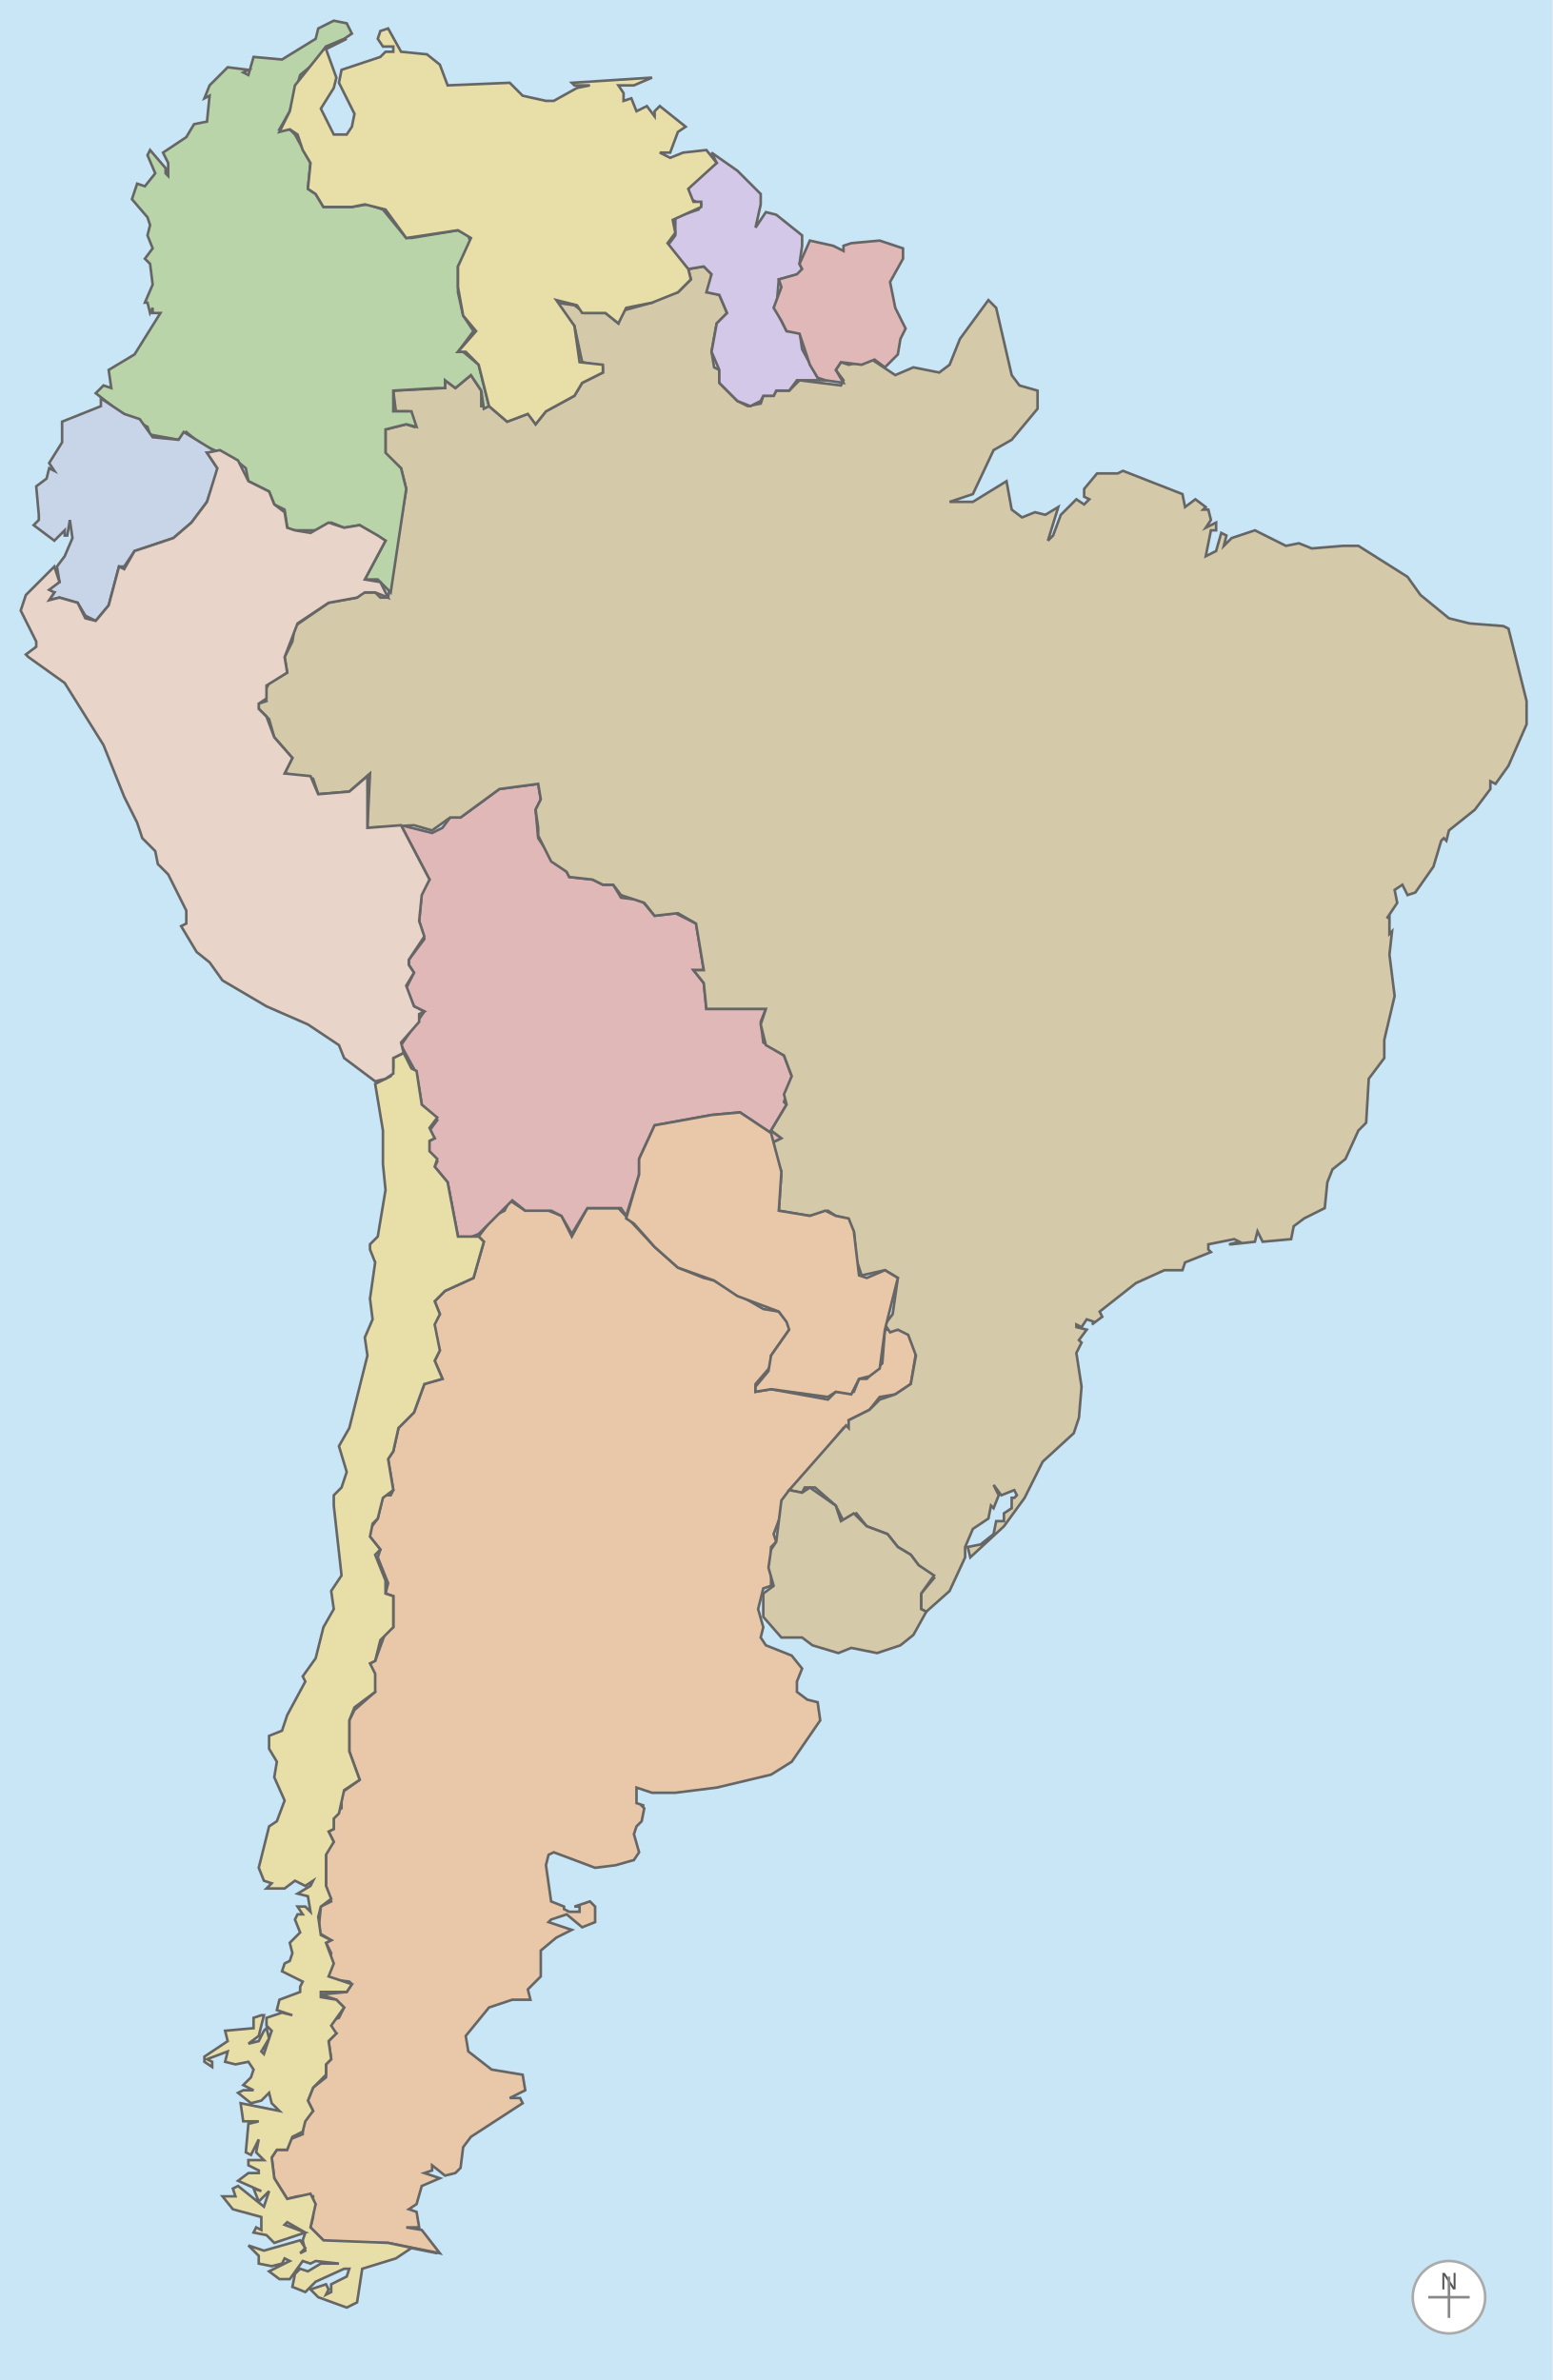
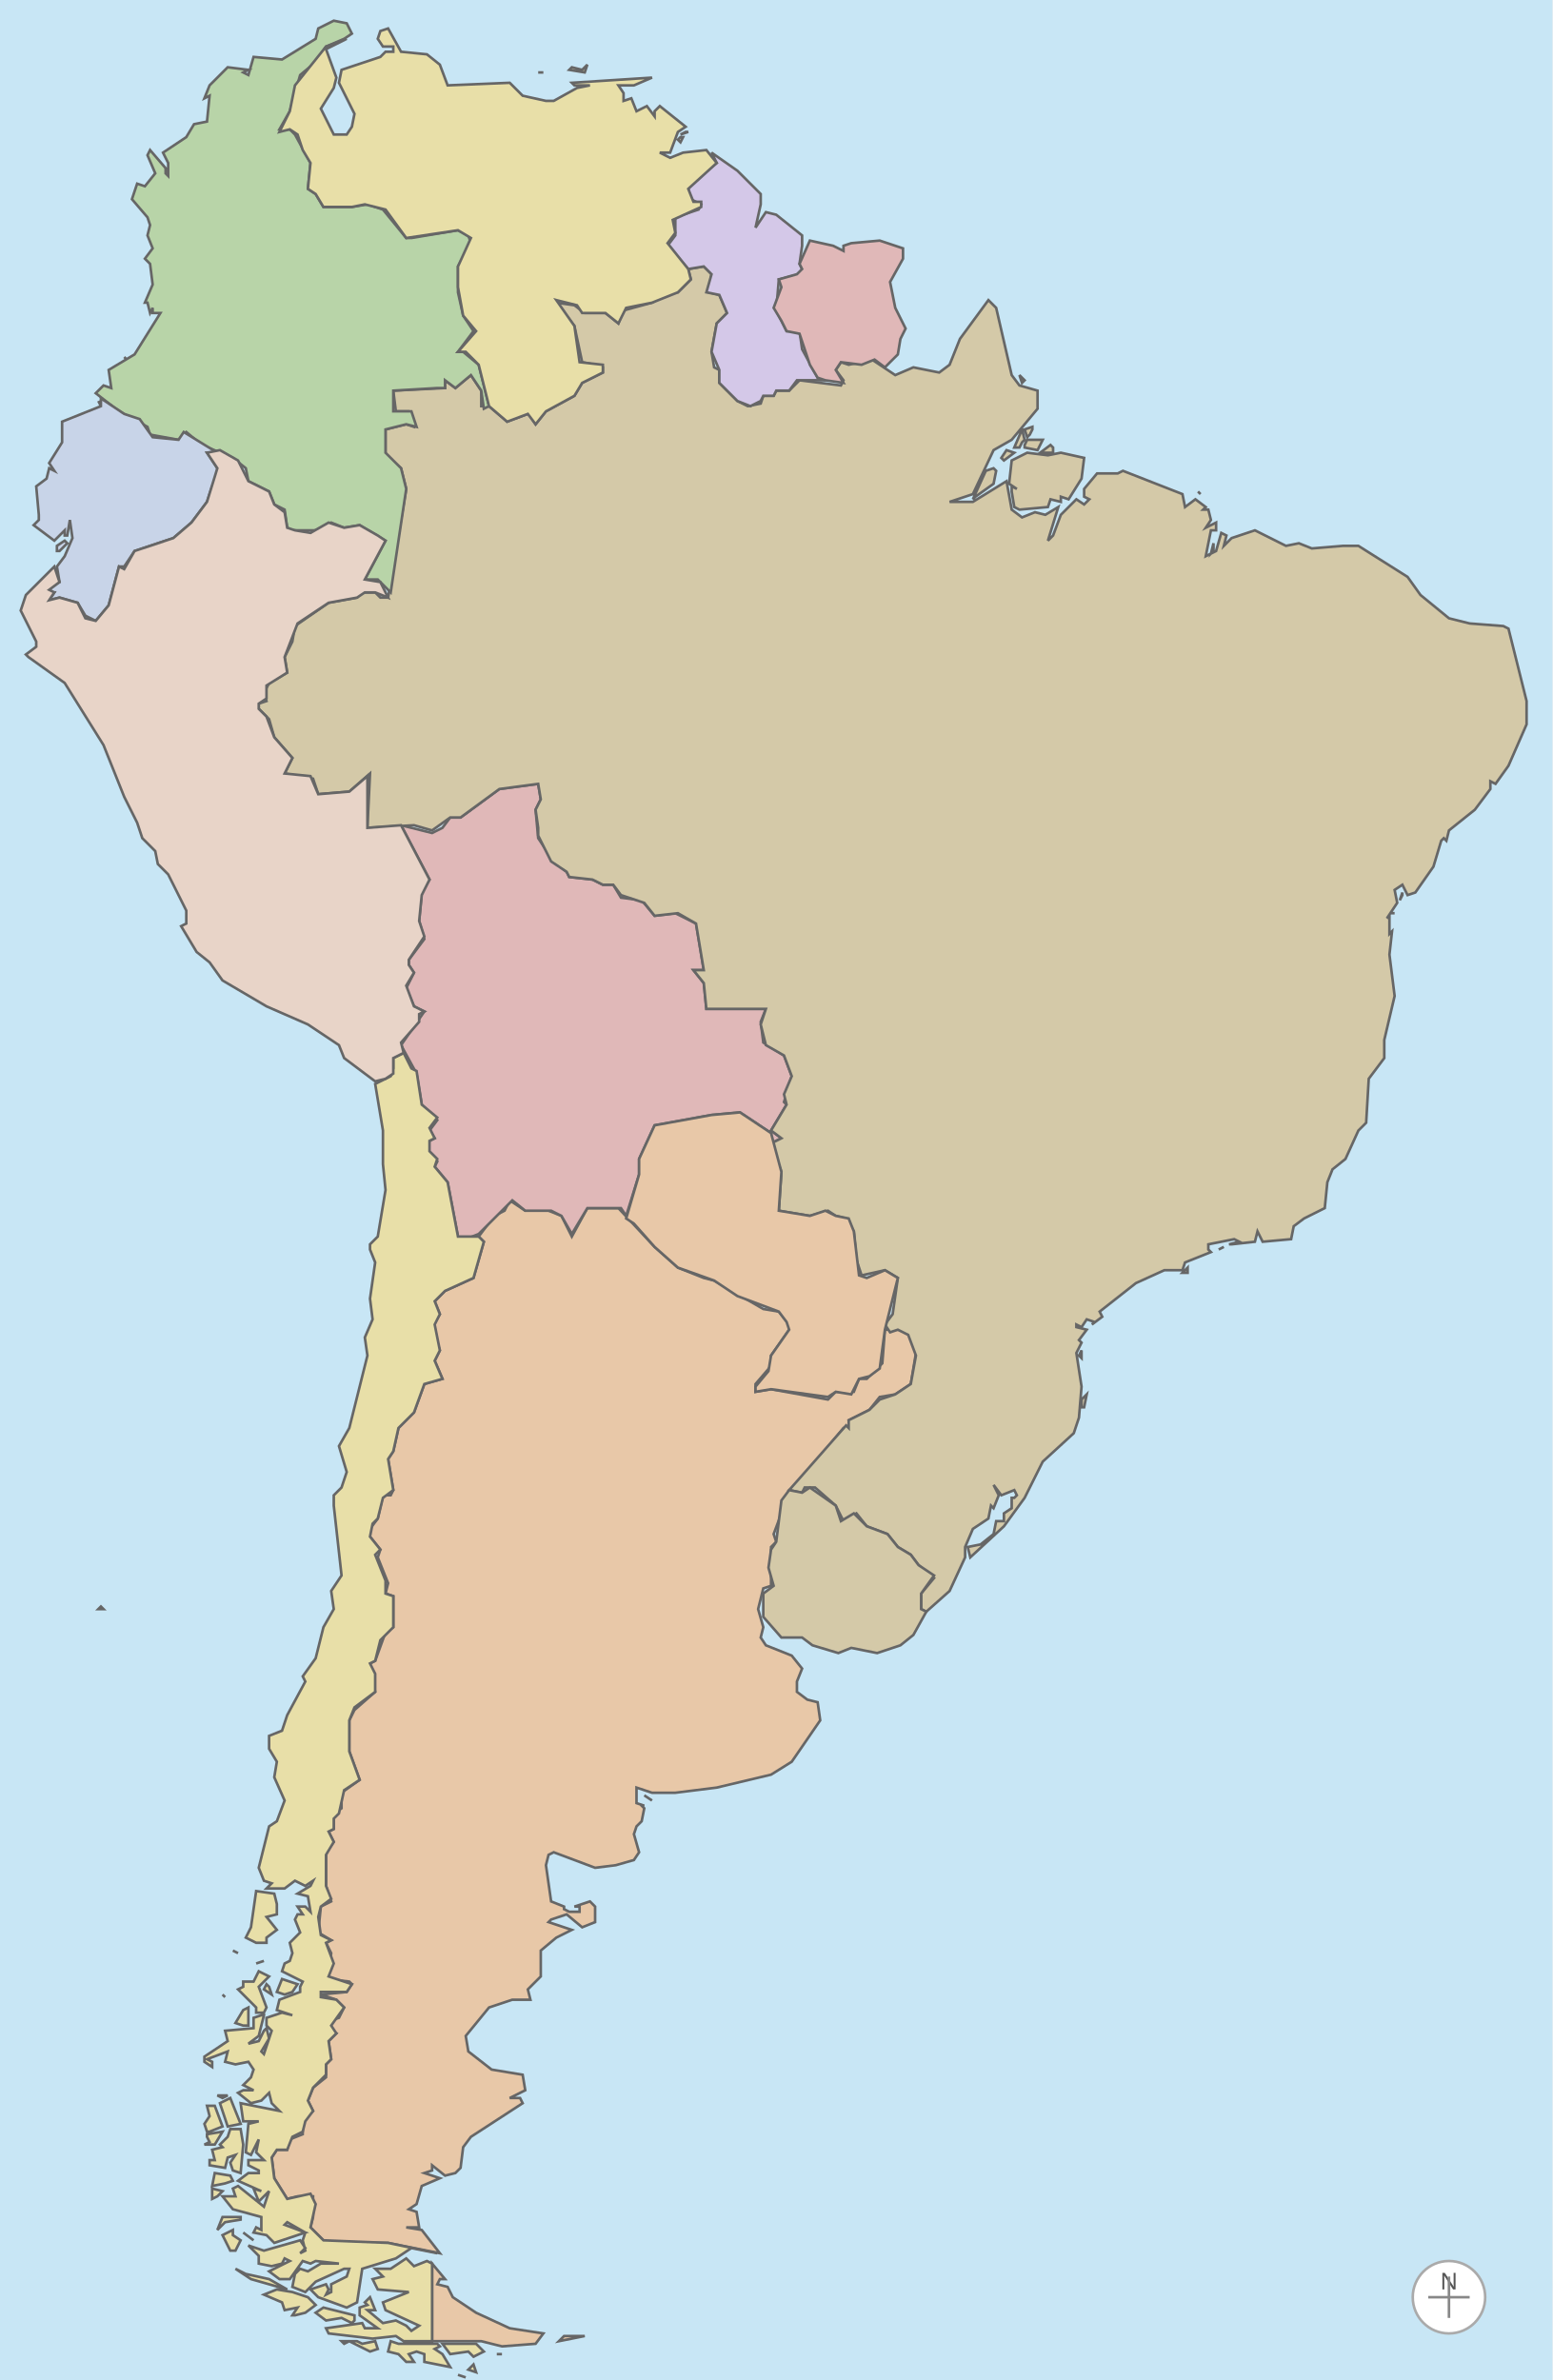
<svg xmlns="http://www.w3.org/2000/svg" viewBox="0 0 600 920">
  <rect width="600" height="920" fill="#c8e6f5" />
-   <path id="argentina" d="M 272,494 L 276,495 L 295,506 L 301,507 L 305,512 L 305,514 L 298,524 L 298,528 L 292,535 L 292,538 L 298,537 L 320,541 L 323,538 L 330,538 L 332,533 L 335,533 L 341,527 L 342,514 L 348,514 L 351,515 L 354,523 L 352,535 L 346,539 L 340,540 L 336,545 L 328,549 L 329,552 L 326,552 L 302,581 L 302,585 L 299,593 L 300,596 L 298,598 L 298,613 L 295,614 L 293,622 L 295,629 L 294,633 L 296,636 L 306,640 L 310,645 L 308,650 L 308,654 L 312,657 L 316,658 L 317,665 L 306,681 L 298,686 L 277,691 L 261,693 L 252,693 L 246,691 L 246,697 L 249,698 L 248,698 L 249,699 L 248,704 L 246,706 L 245,709 L 247,716 L 245,719 L 238,721 L 230,722 L 214,716 L 212,717 L 211,721 L 213,735 L 218,737 L 218,738 L 220,739 L 224,739 L 224,737 L 222,737 L 228,735 L 230,737 L 230,743 L 225,745 L 219,740 L 213,742 L 212,743 L 221,746 L 215,749 L 209,754 L 209,764 L 204,769 L 205,773 L 198,773 L 189,776 L 180,787 L 181,793 L 190,800 L 202,802 L 203,808 L 197,811 L 201,811 L 202,813 L 182,826 L 179,830 L 178,838 L 176,840 L 172,841 L 167,837 L 167,839 L 164,840 L 170,842 L 163,845 L 161,852 L 158,854 L 161,855 L 162,861 L 157,861 L 163,862 L 170,871 L 150,867 L 126,867 L 120,861 L 121,857 L 121,849 L 115,849 L 111,850 L 106,842 L 105,834 L 107,831 L 111,831 L 112,827 L 117,825 L 117,820 L 121,816 L 119,812 L 121,807 L 126,803 L 126,798 L 128,796 L 127,789 L 130,786 L 128,785 L 128,781 L 131,780 L 133,776 L 130,773 L 124,771 L 134,770 L 136,767 L 135,766 L 127,765 L 128,755 L 126,751 L 128,750 L 123,747 L 124,737 L 128,735 L 126,729 L 126,716 L 129,712 L 127,708 L 129,707 L 129,701 L 132,699 L 132,693 L 139,688 L 135,677 L 135,665 L 137,661 L 145,654 L 143,643 L 145,642 L 149,631 L 152,629 L 152,617 L 149,616 L 150,612 L 146,602 L 147,599 L 143,594 L 143,591 L 146,587 L 148,578 L 151,578 L 152,576 L 150,564 L 152,561 L 154,552 L 160,546 L 164,535 L 171,533 L 168,526 L 170,522 L 167,513 L 170,508 L 168,503 L 172,499 L 183,494 L 187,480 L 185,478 L 191,470 L 195,468 L 197,464 L 203,468 L 212,468 L 217,470 L 221,478 L 227,467 L 239,467 L 253,482 L 262,490 L 272,494 Z" fill="#e8c8a8" stroke="#666" stroke-width="1" />
+   <path id="argentina" d="M 218,903 L 226,903 L 216,905 L 218,903 Z M 167,905 L 167,875 L 172,881 L 170,881 L 169,883 L 173,884 L 175,888 L 184,894 L 197,900 L 210,902 L 207,906 L 194,907 L 186,905 L 167,905 Z M 252,696 L 249,694 L 252,696 Z M 272,494 L 276,495 L 295,506 L 301,507 L 305,512 L 305,514 L 298,524 L 298,528 L 292,535 L 292,538 L 298,537 L 320,541 L 323,538 L 330,538 L 332,533 L 335,533 L 341,527 L 342,514 L 348,514 L 351,515 L 354,523 L 352,535 L 346,539 L 340,540 L 336,545 L 328,549 L 329,552 L 326,552 L 302,581 L 302,585 L 299,593 L 300,596 L 298,598 L 298,613 L 295,614 L 293,622 L 295,629 L 294,633 L 296,636 L 306,640 L 310,645 L 308,650 L 308,654 L 312,657 L 316,658 L 317,665 L 306,681 L 298,686 L 277,691 L 261,693 L 252,693 L 246,691 L 246,697 L 249,698 L 248,698 L 249,699 L 248,704 L 246,706 L 245,709 L 247,716 L 245,719 L 238,721 L 230,722 L 214,716 L 212,717 L 211,721 L 213,735 L 218,737 L 218,738 L 220,739 L 224,739 L 224,737 L 222,737 L 228,735 L 230,737 L 230,743 L 225,745 L 219,740 L 213,742 L 212,743 L 221,746 L 215,749 L 209,754 L 209,764 L 204,769 L 205,773 L 198,773 L 189,776 L 180,787 L 181,793 L 190,800 L 202,802 L 203,808 L 197,811 L 201,811 L 202,813 L 182,826 L 179,830 L 178,838 L 176,840 L 172,841 L 167,837 L 167,839 L 164,840 L 170,842 L 163,845 L 161,852 L 158,854 L 161,855 L 162,861 L 157,861 L 163,862 L 170,871 L 150,867 L 126,867 L 120,861 L 121,857 L 121,849 L 115,849 L 111,850 L 106,842 L 105,834 L 107,831 L 111,831 L 112,827 L 117,825 L 117,820 L 121,816 L 119,812 L 121,807 L 126,803 L 126,798 L 128,796 L 127,789 L 130,786 L 128,785 L 128,781 L 131,780 L 133,776 L 130,773 L 124,771 L 134,770 L 136,767 L 135,766 L 127,765 L 128,755 L 126,751 L 128,750 L 123,747 L 124,737 L 128,735 L 126,729 L 126,716 L 129,712 L 127,708 L 129,707 L 129,701 L 132,699 L 132,693 L 139,688 L 135,677 L 135,665 L 137,661 L 145,654 L 143,643 L 145,642 L 149,631 L 152,629 L 152,617 L 149,616 L 150,612 L 146,602 L 147,599 L 143,594 L 143,591 L 146,587 L 148,578 L 151,578 L 152,576 L 150,564 L 152,561 L 154,552 L 160,546 L 164,535 L 171,533 L 168,526 L 170,522 L 167,513 L 170,508 L 168,503 L 172,499 L 183,494 L 187,480 L 185,478 L 191,470 L 195,468 L 197,464 L 203,468 L 212,468 L 217,470 L 221,478 L 227,467 L 239,467 L 253,482 L 262,490 L 272,494 Z" fill="#e8c8a8" stroke="#666" stroke-width="1" />
  <path id="bolivia" d="M 242,470 L 240,467 L 227,467 L 221,477 L 217,470 L 213,468 L 203,468 L 198,464 L 185,477 L 180,479 L 177,478 L 173,457 L 168,451 L 169,449 L 165,446 L 166,441 L 168,440 L 166,437 L 169,433 L 163,427 L 161,415 L 155,404 L 164,391 L 160,389 L 157,382 L 160,376 L 158,373 L 158,371 L 164,363 L 162,356 L 163,345 L 166,340 L 155,319 L 167,322 L 171,320 L 174,316 L 178,316 L 193,305 L 208,303 L 209,309 L 207,313 L 208,324 L 214,333 L 219,337 L 220,339 L 229,340 L 233,342 L 237,342 L 240,347 L 248,348 L 253,354 L 261,353 L 269,357 L 272,375 L 268,375 L 272,380 L 273,390 L 296,390 L 294,395 L 295,403 L 303,408 L 306,416 L 303,426 L 304,427 L 298,437 L 302,440 L 298,442 L 298,438 L 286,430 L 275,431 L 253,435 L 247,448 L 247,454 L 242,470 Z" fill="#e0b8b8" stroke="#666" stroke-width="1" />
-   <path id="brazil" d="M 305,576 L 327,551 L 328,552 L 328,549 L 336,545 L 340,541 L 346,539 L 352,535 L 354,524 L 351,516 L 347,514 L 344,515 L 342,512 L 345,508 L 347,494 L 342,491 L 333,493 L 331,487 L 330,476 L 327,471 L 323,470 L 320,468 L 313,470 L 301,468 L 302,453 L 298,442 L 302,440 L 298,437 L 304,427 L 303,423 L 306,416 L 303,408 L 296,404 L 294,396 L 296,390 L 273,390 L 272,380 L 268,375 L 272,375 L 269,357 L 262,353 L 253,354 L 249,349 L 240,346 L 237,342 L 233,342 L 229,340 L 220,339 L 219,337 L 213,333 L 208,323 L 208,320 L 207,313 L 209,309 L 208,303 L 193,305 L 178,316 L 174,316 L 167,321 L 160,319 L 142,320 L 143,299 L 135,306 L 123,307 L 121,301 L 110,299 L 113,293 L 106,285 L 104,278 L 100,274 L 100,272 L 103,271 L 102,268 L 104,264 L 111,260 L 110,254 L 113,248 L 114,242 L 127,233 L 138,231 L 140,229 L 145,229 L 147,231 L 150,231 L 157,189 L 155,181 L 149,176 L 149,166 L 157,164 L 160,165 L 160,163 L 158,159 L 153,159 L 152,151 L 172,150 L 172,147 L 176,150 L 182,145 L 186,151 L 186,157 L 189,157 L 196,163 L 204,160 L 205,161 L 207,164 L 211,159 L 222,153 L 225,148 L 233,144 L 233,142 L 230,141 L 225,140 L 222,126 L 215,117 L 222,118 L 226,121 L 234,121 L 239,125 L 241,120 L 252,117 L 259,113 L 262,113 L 267,108 L 266,104 L 272,103 L 275,106 L 274,113 L 278,114 L 281,121 L 277,125 L 275,136 L 276,142 L 278,143 L 278,148 L 285,155 L 289,157 L 294,156 L 295,153 L 299,153 L 300,151 L 305,151 L 309,147 L 325,149 L 326,147 L 323,143 L 325,140 L 328,141 L 337,139 L 346,145 L 353,142 L 363,144 L 367,141 L 371,131 L 382,116 L 385,119 L 391,145 L 394,149 L 401,151 L 401,158 L 391,170 L 384,174 L 376,191 L 367,194 L 376,194 L 389,186 L 391,197 L 395,200 L 400,198 L 404,199 L 409,196 L 405,209 L 407,207 L 410,199 L 416,193 L 419,195 L 421,193 L 419,192 L 419,189 L 424,183 L 432,183 L 434,182 L 457,191 L 458,196 L 462,193 L 466,196 L 465,197 L 467,197 L 468,201 L 466,204 L 470,202 L 470,205 L 468,205 L 466,215 L 470,213 L 472,206 L 474,207 L 473,211 L 476,208 L 485,205 L 497,211 L 502,210 L 507,212 L 519,211 L 525,211 L 544,223 L 549,230 L 560,239 L 568,241 L 581,242 L 583,243 L 590,271 L 590,280 L 583,296 L 578,303 L 576,302 L 576,305 L 570,313 L 560,321 L 559,325 L 558,324 L 557,325 L 554,335 L 547,345 L 544,346 L 542,342 L 539,344 L 540,349 L 536,355 L 537,354 L 537,361 L 538,360 L 537,369 L 539,385 L 535,402 L 535,409 L 529,417 L 528,434 L 525,437 L 520,448 L 515,452 L 513,457 L 512,467 L 504,471 L 500,474 L 499,479 L 488,480 L 486,476 L 485,480 L 476,481 L 475,481 L 479,480 L 477,479 L 467,481 L 467,483 L 468,484 L 458,488 L 457,491 L 450,491 L 439,496 L 425,507 L 426,509 L 422,512 L 423,511 L 420,510 L 418,513 L 416,512 L 416,513 L 420,514 L 417,518 L 418,519 L 416,523 L 418,536 L 417,548 L 415,554 L 403,565 L 396,579 L 388,590 L 375,602 L 374,598 L 379,597 L 384,593 L 385,588 L 388,588 L 388,585 L 391,583 L 391,579 L 392,579 L 393,578 L 392,576 L 387,578 L 384,574 L 386,578 L 384,583 L 383,582 L 382,587 L 376,591 L 373,598 L 373,602 L 367,615 L 358,623 L 356,622 L 356,616 L 361,610 L 355,605 L 352,601 L 347,598 L 343,593 L 335,590 L 331,585 L 326,588 L 323,582 L 315,575 L 311,575 L 310,577 L 305,576 Z" fill="#d4c9a8" stroke="#666" stroke-width="1" />
-   <path id="chile" d="M 185,478 L 187,480 L 183,494 L 172,499 L 168,503 L 170,508 L 168,512 L 170,522 L 168,526 L 171,533 L 164,535 L 160,546 L 154,552 L 152,561 L 150,564 L 152,576 L 148,579 L 146,587 L 144,589 L 143,594 L 147,599 L 145,601 L 149,611 L 149,616 L 152,617 L 152,629 L 147,634 L 145,642 L 143,643 L 145,647 L 145,654 L 137,660 L 135,665 L 135,677 L 139,688 L 133,692 L 131,701 L 129,703 L 129,707 L 127,708 L 129,712 L 126,717 L 126,729 L 128,734 L 124,737 L 123,741 L 124,748 L 128,750 L 126,751 L 129,759 L 127,764 L 136,767 L 134,770 L 124,770 L 124,772 L 130,773 L 133,776 L 128,783 L 130,786 L 127,789 L 128,796 L 126,798 L 126,802 L 121,807 L 119,812 L 121,816 L 118,820 L 117,824 L 113,826 L 111,831 L 107,831 L 105,834 L 106,842 L 111,850 L 120,848 L 122,852 L 120,861 L 125,866 L 150,867 L 169,871 L 159,869 L 153,873 L 140,877 L 138,890 L 134,892 L 123,888 L 120,885 L 126,883 L 127,885 L 126,887 L 128,886 L 128,883 L 134,880 L 135,877 L 133,877 L 122,882 L 118,886 L 113,884 L 114,879 L 116,877 L 119,878 L 124,875 L 131,875 L 122,874 L 120,875 L 117,874 L 112,881 L 108,881 L 104,878 L 112,874 L 110,873 L 109,875 L 105,876 L 100,875 L 100,872 L 96,868 L 102,870 L 116,866 L 118,869 L 116,871 L 118,870 L 117,866 L 118,863 L 111,859 L 110,860 L 118,863 L 106,867 L 103,864 L 98,863 L 99,861 L 101,862 L 101,857 L 90,854 L 86,849 L 91,849 L 90,846 L 92,845 L 102,853 L 104,847 L 100,851 L 98,846 L 101,847 L 92,843 L 96,840 L 100,840 L 100,839 L 96,837 L 96,835 L 102,835 L 99,832 L 100,827 L 97,833 L 95,832 L 96,821 L 100,820 L 94,820 L 93,813 L 108,816 L 105,813 L 104,809 L 101,812 L 97,813 L 92,809 L 94,808 L 98,808 L 94,806 L 97,803 L 98,800 L 96,797 L 91,798 L 87,797 L 88,793 L 80,796 L 82,797 L 82,799 L 79,797 L 79,795 L 88,789 L 87,785 L 98,784 L 98,780 L 101,779 L 102,779 L 100,787 L 96,790 L 100,789 L 102,785 L 103,784 L 104,788 L 101,793 L 102,794 L 105,785 L 103,783 L 103,780 L 109,778 L 113,779 L 107,777 L 108,773 L 116,770 L 116,768 L 117,766 L 109,762 L 110,759 L 112,758 L 113,755 L 112,751 L 116,747 L 114,742 L 115,740 L 117,740 L 115,737 L 118,737 L 120,739 L 119,733 L 115,732 L 120,729 L 121,727 L 118,729 L 114,727 L 110,730 L 105,730 L 103,730 L 105,728 L 102,727 L 100,722 L 104,706 L 107,704 L 110,696 L 106,687 L 107,681 L 104,676 L 104,671 L 109,669 L 111,663 L 118,650 L 117,648 L 122,641 L 125,629 L 129,622 L 128,615 L 132,609 L 129,582 L 129,578 L 132,575 L 134,569 L 131,559 L 135,552 L 142,524 L 141,517 L 144,510 L 143,502 L 145,488 L 143,483 L 143,481 L 146,478 L 149,460 L 148,450 L 148,437 L 145,419 L 151,416 L 152,413 L 152,409 L 156,407 L 159,413 L 161,414 L 163,427 L 169,432 L 166,436 L 168,440 L 166,441 L 166,445 L 169,448 L 168,451 L 173,457 L 177,478 L 185,478 Z" fill="#e8dfa8" stroke="#666" stroke-width="1" />
-   <path id="colombia" d="M 189,157 L 187,158 L 186,151 L 182,145 L 176,150 L 172,147 L 172,150 L 169,150 L 152,151 L 152,159 L 159,159 L 161,165 L 157,164 L 149,166 L 149,175 L 155,181 L 157,189 L 151,229 L 146,224 L 141,224 L 149,209 L 139,203 L 133,204 L 128,202 L 122,205 L 113,205 L 111,204 L 110,197 L 106,195 L 104,190 L 96,186 L 95,181 L 90,177 L 78,172 L 72,167 L 69,170 L 58,168 L 57,165 L 46,159 L 37,152 L 40,149 L 43,150 L 42,143 L 52,137 L 62,121 L 59,121 L 59,119 L 58,121 L 57,117 L 56,117 L 59,110 L 58,102 L 56,100 L 59,96 L 57,91 L 58,87 L 57,84 L 51,77 L 53,71 L 56,72 L 60,67 L 57,60 L 58,58 L 64,65 L 64,67 L 65,68 L 65,63 L 63,59 L 72,53 L 75,48 L 80,47 L 81,37 L 79,38 L 81,33 L 88,26 L 96,27 L 94,28 L 96,29 L 98,22 L 109,23 L 122,15 L 123,11 L 129,8 L 134,9 L 136,13 L 133,15 L 126,18 L 122,24 L 116,29 L 112,43 L 108,50 L 112,50 L 114,52 L 120,63 L 119,73 L 122,75 L 125,80 L 136,80 L 142,79 L 148,81 L 157,92 L 159,92 L 177,89 L 181,91 L 182,94 L 177,103 L 177,113 L 179,122 L 183,128 L 177,136 L 179,136 L 185,141 L 189,157 Z" fill="#b8d4a8" stroke="#666" stroke-width="1" />
-   <path id="ecuador" d="M 39,154 L 48,160 L 54,162 L 59,169 L 69,170 L 71,167 L 84,175 L 80,175 L 84,181 L 84,186 L 82,188 L 80,194 L 74,202 L 67,208 L 52,213 L 48,219 L 46,219 L 42,234 L 37,240 L 33,238 L 30,233 L 23,231 L 19,232 L 21,229 L 19,229 L 19,227 L 23,225 L 22,219 L 25,215 L 28,208 L 27,201 L 26,207 L 25,207 L 25,205 L 21,209 L 13,203 L 15,201 L 15,199 L 14,188 L 18,185 L 19,181 L 21,182 L 19,179 L 24,171 L 24,163 L 39,157 L 39,154 Z" fill="#c8d4e8" stroke="#666" stroke-width="1" />
+   <path id="brazil" d="M 305,576 L 327,551 L 328,552 L 328,549 L 336,545 L 340,541 L 346,539 L 352,535 L 354,524 L 351,516 L 347,514 L 344,515 L 342,512 L 345,508 L 347,494 L 342,491 L 333,493 L 331,487 L 330,476 L 327,471 L 323,470 L 320,468 L 313,470 L 301,468 L 302,453 L 298,442 L 302,440 L 298,437 L 304,427 L 303,423 L 306,416 L 303,408 L 296,404 L 294,396 L 296,390 L 273,390 L 272,380 L 268,375 L 272,375 L 269,357 L 262,353 L 253,354 L 249,349 L 240,346 L 237,342 L 233,342 L 229,340 L 220,339 L 219,337 L 213,333 L 208,323 L 208,320 L 207,313 L 209,309 L 208,303 L 193,305 L 178,316 L 174,316 L 167,321 L 160,319 L 142,320 L 143,299 L 135,306 L 123,307 L 121,301 L 110,299 L 113,293 L 106,285 L 104,278 L 100,274 L 100,272 L 103,271 L 102,268 L 104,264 L 111,260 L 110,254 L 113,248 L 114,242 L 127,233 L 138,231 L 140,229 L 145,229 L 147,231 L 150,231 L 157,189 L 155,181 L 149,176 L 149,166 L 157,164 L 160,165 L 160,163 L 158,159 L 153,159 L 152,151 L 172,150 L 172,147 L 176,150 L 182,145 L 186,151 L 186,157 L 189,157 L 196,163 L 204,160 L 205,161 L 207,164 L 211,159 L 222,153 L 225,148 L 233,144 L 233,142 L 230,141 L 225,140 L 222,126 L 215,117 L 222,118 L 226,121 L 234,121 L 239,125 L 241,120 L 252,117 L 259,113 L 262,113 L 267,108 L 266,104 L 272,103 L 275,106 L 274,113 L 278,114 L 281,121 L 277,125 L 275,136 L 276,142 L 278,143 L 278,148 L 285,155 L 289,157 L 294,156 L 295,153 L 299,153 L 300,151 L 305,151 L 309,147 L 325,149 L 326,147 L 323,143 L 325,140 L 328,141 L 337,139 L 346,145 L 353,142 L 363,144 L 367,141 L 371,131 L 382,116 L 385,119 L 391,145 L 394,149 L 401,151 L 401,158 L 391,170 L 384,174 L 376,191 L 367,194 L 376,194 L 389,186 L 391,197 L 395,200 L 400,198 L 404,199 L 409,196 L 405,209 L 407,207 L 410,199 L 416,193 L 419,195 L 421,193 L 419,192 L 419,189 L 424,183 L 432,183 L 434,182 L 457,191 L 458,196 L 462,193 L 466,196 L 465,197 L 467,197 L 468,201 L 466,204 L 470,202 L 470,205 L 468,205 L 466,215 L 470,213 L 472,206 L 474,207 L 473,211 L 476,208 L 485,205 L 497,211 L 502,210 L 507,212 L 519,211 L 525,211 L 544,223 L 549,230 L 560,239 L 568,241 L 581,242 L 583,243 L 590,271 L 590,280 L 583,296 L 578,303 L 576,302 L 576,305 L 570,313 L 560,321 L 559,325 L 558,324 L 557,325 L 554,335 L 547,345 L 544,346 L 542,342 L 539,344 L 540,349 L 536,355 L 537,354 L 537,361 L 538,360 L 537,369 L 539,385 L 535,402 L 535,409 L 529,417 L 528,434 L 525,437 L 520,448 L 515,452 L 513,457 L 512,467 L 504,471 L 500,474 L 499,479 L 488,480 L 486,476 L 485,480 L 476,481 L 475,481 L 479,480 L 477,479 L 467,481 L 467,483 L 468,484 L 458,488 L 457,491 L 450,491 L 439,496 L 425,507 L 426,509 L 422,512 L 423,511 L 420,510 L 418,513 L 416,512 L 416,513 L 420,514 L 417,518 L 418,519 L 416,523 L 418,536 L 417,548 L 415,554 L 403,565 L 396,579 L 388,590 L 375,602 L 374,598 L 379,597 L 384,593 L 385,588 L 388,588 L 388,585 L 391,583 L 391,579 L 392,579 L 393,578 L 392,576 L 387,578 L 384,574 L 386,578 L 384,583 L 383,582 L 382,587 L 376,591 L 373,598 L 373,602 L 367,615 L 358,623 L 356,622 L 356,616 L 361,610 L 355,605 L 352,601 L 347,598 L 343,593 L 335,590 L 331,585 L 326,588 L 323,582 L 315,575 L 311,575 L 310,577 L 305,576 Z M 419,544 L 418,544 L 418,541 L 420,539 L 419,544 Z M 418,525 L 417,524 L 418,522 L 418,525 Z M 459,492 L 457,492 L 459,490 L 459,492 Z M 473,482 L 471,483 L 473,482 Z M 539,353 L 537,353 L 539,353 Z M 541,348 L 542,345 L 542,346 L 541,348 Z M 469,213 L 468,214 L 469,210 L 469,213 Z M 464,191 L 463,190 L 464,191 Z M 377,192 L 376,193 L 381,182 L 384,181 L 385,182 L 384,187 L 377,192 Z M 405,176 L 410,175 L 419,177 L 418,185 L 413,193 L 410,192 L 410,194 L 406,193 L 405,196 L 394,197 L 392,196 L 391,190 L 391,188 L 393,189 L 390,187 L 391,178 L 397,175 L 405,176 Z M 392,175 L 388,178 L 387,177 L 389,174 L 392,175 Z M 407,175 L 402,175 L 406,172 L 407,173 L 407,175 Z M 403,170 L 401,174 L 396,173 L 396,172 L 397,170 L 403,170 Z M 395,171 L 394,173 L 392,173 L 395,166 L 396,170 L 395,171 Z M 398,168 L 397,169 L 396,166 L 399,165 L 399,166 L 398,168 Z M 396,147 L 395,148 L 394,145 L 396,147 Z" fill="#d4c9a8" stroke="#666" stroke-width="1" />
+   <path id="chile" d="M 167,875 L 167,905 L 156,905 L 153,903 L 144,904 L 127,902 L 126,900 L 140,898 L 141,900 L 146,900 L 139,895 L 139,892 L 142,891 L 141,890 L 143,888 L 145,893 L 142,893 L 148,898 L 153,897 L 157,899 L 159,901 L 162,899 L 149,893 L 148,890 L 158,886 L 146,885 L 144,881 L 148,880 L 145,877 L 151,877 L 157,873 L 160,876 L 165,874 L 167,875 Z M 185,478 L 187,480 L 183,494 L 172,499 L 168,503 L 170,508 L 168,512 L 170,522 L 168,526 L 171,533 L 164,535 L 160,546 L 154,552 L 152,561 L 150,564 L 152,576 L 148,579 L 146,587 L 144,589 L 143,594 L 147,599 L 145,601 L 149,611 L 149,616 L 152,617 L 152,629 L 147,634 L 145,642 L 143,643 L 145,647 L 145,654 L 137,660 L 135,665 L 135,677 L 139,688 L 133,692 L 131,701 L 129,703 L 129,707 L 127,708 L 129,712 L 126,717 L 126,729 L 128,734 L 124,737 L 123,741 L 124,748 L 128,750 L 126,751 L 129,759 L 127,764 L 136,767 L 134,770 L 124,770 L 124,772 L 130,773 L 133,776 L 128,783 L 130,786 L 127,789 L 128,796 L 126,798 L 126,802 L 121,807 L 119,812 L 121,816 L 118,820 L 117,824 L 113,826 L 111,831 L 107,831 L 105,834 L 106,842 L 111,850 L 120,848 L 122,852 L 120,861 L 125,866 L 150,867 L 169,871 L 159,869 L 153,873 L 140,877 L 138,890 L 134,892 L 123,888 L 120,885 L 126,883 L 127,885 L 126,887 L 128,886 L 128,883 L 134,880 L 135,877 L 133,877 L 122,882 L 118,886 L 113,884 L 114,879 L 116,877 L 119,878 L 124,875 L 131,875 L 122,874 L 120,875 L 117,874 L 112,881 L 108,881 L 104,878 L 112,874 L 110,873 L 109,875 L 105,876 L 100,875 L 100,872 L 96,868 L 102,870 L 116,866 L 118,869 L 116,871 L 118,870 L 117,866 L 118,863 L 111,859 L 110,860 L 118,863 L 106,867 L 103,864 L 98,863 L 99,861 L 101,862 L 101,857 L 90,854 L 86,849 L 91,849 L 90,846 L 92,845 L 102,853 L 104,847 L 100,851 L 98,846 L 101,847 L 92,843 L 96,840 L 100,840 L 100,839 L 96,837 L 96,835 L 102,835 L 99,832 L 100,827 L 97,833 L 95,832 L 96,821 L 100,820 L 94,820 L 93,813 L 108,816 L 105,813 L 104,809 L 101,812 L 97,813 L 92,809 L 94,808 L 98,808 L 94,806 L 97,803 L 98,800 L 96,797 L 91,798 L 87,797 L 88,793 L 80,796 L 82,797 L 82,799 L 79,797 L 79,795 L 88,789 L 87,785 L 98,784 L 98,780 L 101,779 L 102,779 L 100,787 L 96,790 L 100,789 L 102,785 L 103,784 L 104,788 L 101,793 L 102,794 L 105,785 L 103,783 L 103,780 L 109,778 L 113,779 L 107,777 L 108,773 L 116,770 L 116,768 L 117,766 L 109,762 L 110,759 L 112,758 L 113,755 L 112,751 L 116,747 L 114,742 L 115,740 L 117,740 L 115,737 L 118,737 L 120,739 L 119,733 L 115,732 L 120,729 L 121,727 L 118,729 L 114,727 L 110,730 L 105,730 L 103,730 L 105,728 L 102,727 L 100,722 L 104,706 L 107,704 L 110,696 L 106,687 L 107,681 L 104,676 L 104,671 L 109,669 L 111,663 L 118,650 L 117,648 L 122,641 L 125,629 L 129,622 L 128,615 L 132,609 L 129,582 L 129,578 L 132,575 L 134,569 L 131,559 L 135,552 L 142,524 L 141,517 L 144,510 L 143,502 L 145,488 L 143,483 L 143,481 L 146,478 L 149,460 L 148,450 L 148,437 L 145,419 L 151,416 L 152,413 L 152,409 L 156,407 L 159,413 L 161,414 L 163,427 L 169,432 L 166,436 L 168,440 L 166,441 L 166,445 L 169,448 L 168,451 L 173,457 L 177,478 L 185,478 Z M 180,919 L 177,918 L 180,919 Z M 184,917 L 181,916 L 183,914 L 184,917 Z M 194,910 L 192,910 L 194,910 Z M 187,909 L 183,911 L 181,909 L 174,910 L 171,906 L 184,906 L 187,909 Z M 154,906 L 169,906 L 170,907 L 168,908 L 171,910 L 174,915 L 164,913 L 164,910 L 161,909 L 158,910 L 160,913 L 157,913 L 154,910 L 150,909 L 151,905 L 154,906 Z M 138,905 L 140,906 L 145,905 L 146,908 L 143,909 L 135,905 L 133,906 L 132,905 L 138,905 Z M 133,894 L 137,895 L 137,897 L 136,898 L 132,896 L 126,897 L 122,894 L 125,892 L 133,894 Z M 113,886 L 119,888 L 122,891 L 118,894 L 114,895 L 113,895 L 115,892 L 110,893 L 109,890 L 102,887 L 107,885 L 113,886 Z M 95,879 L 104,881 L 111,885 L 97,881 L 91,877 L 95,879 Z M 98,866 L 94,863 L 98,866 Z M 90,862 L 90,864 L 93,866 L 91,870 L 89,870 L 86,864 L 90,862 Z M 93,857 L 93,858 L 87,859 L 84,862 L 86,857 L 93,857 Z M 84,849 L 82,850 L 82,846 L 86,847 L 84,849 Z M 87,844 L 82,845 L 83,840 L 89,841 L 90,843 L 87,844 Z M 86,824 L 83,829 L 79,829 L 81,828 L 80,826 L 80,825 L 86,824 Z M 94,829 L 93,840 L 90,839 L 89,836 L 91,833 L 88,834 L 87,838 L 81,837 L 81,835 L 83,835 L 82,831 L 86,830 L 85,829 L 88,826 L 89,823 L 93,823 L 94,829 Z M 81,824 L 80,824 L 79,821 L 81,818 L 80,814 L 83,814 L 86,822 L 81,824 Z M 93,821 L 88,822 L 85,813 L 89,811 L 93,821 Z M 86,811 L 84,810 L 88,810 L 86,811 Z M 96,783 L 94,783 L 91,782 L 94,777 L 96,776 L 96,783 Z M 87,772 L 86,771 L 87,772 Z M 105,771 L 102,769 L 103,767 L 104,768 L 105,771 Z M 113,770 L 110,771 L 107,770 L 109,765 L 115,767 L 113,770 Z M 103,765 L 100,768 L 103,776 L 102,778 L 99,778 L 99,776 L 92,769 L 94,768 L 94,766 L 98,766 L 100,762 L 104,764 L 103,765 Z M 102,758 L 99,759 L 102,758 Z M 92,755 L 90,754 L 92,755 Z M 103,751 L 99,751 L 95,749 L 97,745 L 99,731 L 106,732 L 107,736 L 107,740 L 103,741 L 107,746 L 103,749 L 103,751 Z M 40,622 L 38,622 L 39,621 L 40,622 Z M -341,535 L -343,536 L -342,534 L -341,535 Z" fill="#e8dfa8" stroke="#666" stroke-width="1" />
+   <path id="colombia" d="M 189,157 L 187,158 L 186,151 L 182,145 L 176,150 L 172,147 L 172,150 L 169,150 L 152,151 L 152,159 L 159,159 L 161,165 L 157,164 L 149,166 L 149,175 L 155,181 L 157,189 L 151,229 L 146,224 L 141,224 L 149,209 L 139,203 L 133,204 L 128,202 L 122,205 L 113,205 L 111,204 L 110,197 L 106,195 L 104,190 L 96,186 L 95,181 L 90,177 L 78,172 L 72,167 L 69,170 L 58,168 L 57,165 L 46,159 L 37,152 L 40,149 L 43,150 L 42,143 L 52,137 L 62,121 L 59,121 L 59,119 L 58,121 L 57,117 L 56,117 L 59,110 L 58,102 L 56,100 L 59,96 L 57,91 L 58,87 L 57,84 L 51,77 L 53,71 L 56,72 L 60,67 L 57,60 L 58,58 L 64,65 L 64,67 L 65,68 L 65,63 L 63,59 L 72,53 L 75,48 L 80,47 L 81,37 L 79,38 L 81,33 L 88,26 L 96,27 L 94,28 L 96,29 L 98,22 L 109,23 L 122,15 L 123,11 L 129,8 L 134,9 L 136,13 L 133,15 L 126,18 L 122,24 L 116,29 L 112,43 L 108,50 L 112,50 L 114,52 L 120,63 L 119,73 L 122,75 L 125,80 L 136,80 L 142,79 L 148,81 L 157,92 L 159,92 L 177,89 L 181,91 L 182,94 L 177,103 L 177,113 L 179,122 L 183,128 L 177,136 L 179,136 L 185,141 L 189,157 Z M 49,139 L 48,138 L 49,139 Z" fill="#b8d4a8" stroke="#666" stroke-width="1" />
+   <path id="ecuador" d="M 39,154 L 48,160 L 54,162 L 59,169 L 69,170 L 71,167 L 84,175 L 80,175 L 84,181 L 84,186 L 82,188 L 80,194 L 74,202 L 67,208 L 52,213 L 48,219 L 46,219 L 42,234 L 37,240 L 33,238 L 30,233 L 23,231 L 19,232 L 21,229 L 19,229 L 19,227 L 23,225 L 22,219 L 25,215 L 28,208 L 27,201 L 26,207 L 25,207 L 25,205 L 21,209 L 13,203 L 15,201 L 15,199 L 14,188 L 18,185 L 19,181 L 21,182 L 19,179 L 24,171 L 24,163 L 39,157 L 39,154 Z M 23,213 L 22,213 L 22,211 L 25,209 L 26,210 L 23,213 Z M -105,191 L -106,190 L -105,191 Z M -93,185 L -95,185 L -91,182 L -93,185 Z M -104,184 L -107,181 L -103,180 L -102,182 L -104,184 Z M -118,179 L -120,179 L -121,177 L -118,177 L -118,179 Z M -107,178 L -111,177 L -108,176 L -107,178 Z M -116,173 L -110,183 L -111,186 L -114,187 L -119,186 L -114,182 L -118,174 L -119,174 L -117,172 L -116,173 Z M 39,157 L 38,155 L 39,157 Z" fill="#c8d4e8" stroke="#666" stroke-width="1" />
  <path id="guyana" d="M 319,147 L 308,147 L 305,151 L 300,151 L 299,153 L 295,153 L 294,155 L 290,157 L 285,155 L 278,148 L 278,143 L 275,136 L 277,125 L 281,121 L 278,114 L 273,113 L 275,106 L 272,103 L 266,104 L 258,95 L 261,91 L 261,84 L 270,81 L 271,79 L 267,77 L 266,73 L 268,70 L 277,63 L 275,59 L 285,66 L 294,75 L 294,79 L 292,88 L 296,82 L 300,83 L 310,91 L 310,95 L 309,102 L 310,104 L 309,106 L 301,108 L 300,120 L 304,128 L 309,128 L 310,135 L 316,146 L 319,147 Z" fill="#d4c8e8" stroke="#666" stroke-width="1" />
  <path id="peru" d="M 155,319 L 166,340 L 163,346 L 162,356 L 164,362 L 158,371 L 158,373 L 160,376 L 157,381 L 160,389 L 164,391 L 162,392 L 162,395 L 155,403 L 156,407 L 152,409 L 152,415 L 149,417 L 145,418 L 133,409 L 131,404 L 119,396 L 103,389 L 86,379 L 81,372 L 76,368 L 70,358 L 72,357 L 72,352 L 65,338 L 61,334 L 60,329 L 55,324 L 53,318 L 48,308 L 40,288 L 25,264 L 11,254 L 10,253 L 14,250 L 14,248 L 8,236 L 10,230 L 21,219 L 23,225 L 19,228 L 21,229 L 19,232 L 23,231 L 30,233 L 33,239 L 37,240 L 42,234 L 46,219 L 48,220 L 52,213 L 67,208 L 74,202 L 80,194 L 84,181 L 80,175 L 85,174 L 92,178 L 96,186 L 104,190 L 106,195 L 110,198 L 111,204 L 114,205 L 120,206 L 127,202 L 133,204 L 139,203 L 146,207 L 149,209 L 141,224 L 147,225 L 150,231 L 145,229 L 141,229 L 138,231 L 127,233 L 115,241 L 110,254 L 111,260 L 103,265 L 103,270 L 100,272 L 100,274 L 103,277 L 106,285 L 113,293 L 110,299 L 120,300 L 123,307 L 135,306 L 142,300 L 142,320 L 155,319 Z" fill="#e8d4c8" stroke="#666" stroke-width="1" />
  <path id="paraguay" d="M 342,514 L 340,529 L 336,532 L 332,533 L 329,539 L 323,538 L 320,540 L 298,537 L 292,538 L 292,536 L 297,530 L 298,524 L 305,514 L 304,511 L 301,507 L 285,501 L 276,495 L 262,490 L 253,482 L 245,473 L 242,471 L 247,454 L 247,448 L 253,435 L 275,431 L 286,430 L 298,438 L 302,453 L 301,468 L 313,470 L 319,468 L 323,470 L 328,471 L 330,476 L 332,493 L 335,494 L 342,491 L 347,494 L 342,514 Z" fill="#e8c8a8" stroke="#666" stroke-width="1" />
  <path id="suriname" d="M 342,142 L 338,139 L 333,141 L 325,140 L 323,143 L 326,148 L 319,147 L 316,146 L 313,141 L 309,129 L 304,128 L 302,124 L 299,119 L 302,111 L 301,108 L 308,106 L 310,104 L 309,102 L 313,93 L 322,95 L 326,97 L 326,95 L 329,94 L 340,93 L 349,96 L 349,100 L 344,109 L 346,119 L 350,127 L 348,131 L 347,137 L 342,142 Z" fill="#e0b8b8" stroke="#666" stroke-width="1" />
  <path id="uruguay" d="M 297,606 L 298,599 L 300,596 L 302,580 L 305,576 L 310,577 L 313,575 L 323,582 L 325,588 L 330,585 L 335,590 L 343,593 L 347,598 L 352,601 L 355,605 L 361,609 L 356,616 L 356,622 L 358,623 L 353,632 L 348,636 L 339,639 L 329,637 L 324,639 L 314,636 L 310,633 L 302,633 L 295,625 L 295,616 L 299,613 L 297,606 Z" fill="#d4c9a8" stroke="#666" stroke-width="1" />
-   <path id="venezuela" d="M 266,104 L 267,108 L 262,113 L 252,117 L 242,119 L 239,125 L 234,121 L 225,121 L 223,118 L 215,116 L 222,126 L 224,140 L 233,141 L 233,144 L 225,148 L 222,153 L 211,159 L 207,164 L 204,160 L 196,163 L 189,157 L 185,141 L 180,136 L 177,136 L 184,128 L 179,122 L 177,111 L 177,103 L 182,92 L 177,89 L 157,92 L 149,81 L 141,79 L 136,80 L 125,80 L 122,75 L 119,73 L 120,63 L 117,58 L 115,52 L 112,50 L 108,51 L 112,43 L 114,33 L 126,18 L 134,15 L 126,19 L 130,30 L 129,34 L 124,42 L 129,52 L 134,52 L 136,49 L 137,44 L 131,32 L 132,27 L 147,22 L 149,20 L 152,20 L 152,18 L 148,18 L 146,15 L 147,12 L 150,11 L 155,20 L 165,21 L 170,25 L 173,33 L 197,32 L 202,37 L 211,39 L 214,39 L 223,34 L 228,33 L 222,33 L 221,32 L 252,30 L 245,33 L 239,33 L 241,36 L 241,39 L 244,38 L 246,43 L 250,41 L 253,45 L 253,43 L 255,41 L 265,49 L 262,51 L 259,59 L 255,59 L 259,61 L 264,59 L 273,58 L 277,63 L 266,73 L 268,78 L 271,78 L 271,80 L 260,85 L 261,90 L 258,94 L 266,104 Z" fill="#e8dfa8" stroke="#666" stroke-width="1" />
+   <path id="venezuela" d="M 266,104 L 267,108 L 262,113 L 252,117 L 242,119 L 239,125 L 234,121 L 225,121 L 223,118 L 215,116 L 222,126 L 224,140 L 233,141 L 233,144 L 225,148 L 222,153 L 211,159 L 207,164 L 204,160 L 196,163 L 189,157 L 185,141 L 180,136 L 177,136 L 184,128 L 179,122 L 177,111 L 177,103 L 182,92 L 177,89 L 157,92 L 149,81 L 141,79 L 136,80 L 125,80 L 122,75 L 119,73 L 120,63 L 117,58 L 115,52 L 112,50 L 108,51 L 112,43 L 114,33 L 126,18 L 134,15 L 126,19 L 130,30 L 129,34 L 124,42 L 129,52 L 134,52 L 136,49 L 137,44 L 131,32 L 132,27 L 147,22 L 149,20 L 152,20 L 152,18 L 148,18 L 146,15 L 147,12 L 150,11 L 155,20 L 165,21 L 170,25 L 173,33 L 197,32 L 202,37 L 211,39 L 214,39 L 223,34 L 228,33 L 222,33 L 221,32 L 252,30 L 245,33 L 239,33 L 241,36 L 241,39 L 244,38 L 246,43 L 250,41 L 253,45 L 253,43 L 255,41 L 265,49 L 262,51 L 259,59 L 255,59 L 259,61 L 264,59 L 273,58 L 277,63 L 266,73 L 268,78 L 271,78 L 271,80 L 260,85 L 261,90 L 258,94 L 266,104 Z M 263,55 L 262,54 L 263,53 L 264,53 L 263,55 Z M 265,51 L 263,52 L 266,51 L 265,51 Z M 210,28 L 208,28 L 210,28 Z M 227,25 L 226,28 L 220,27 L 221,26 L 225,27 L 227,25 Z" fill="#e8dfa8" stroke="#666" stroke-width="1" />
  <g transform="translate(560,888)">
    <circle r="14" fill="white" stroke="#aaa" stroke-width="1" />
    <text x="0" y="-3" font-family="sans-serif" font-size="9" fill="#555" text-anchor="middle">N</text>
    <line x1="0" y1="-8" x2="0" y2="8" stroke="#888" stroke-width="1" />
    <line x1="-8" y1="0" x2="8" y2="0" stroke="#888" stroke-width="1" />
  </g>
</svg>
